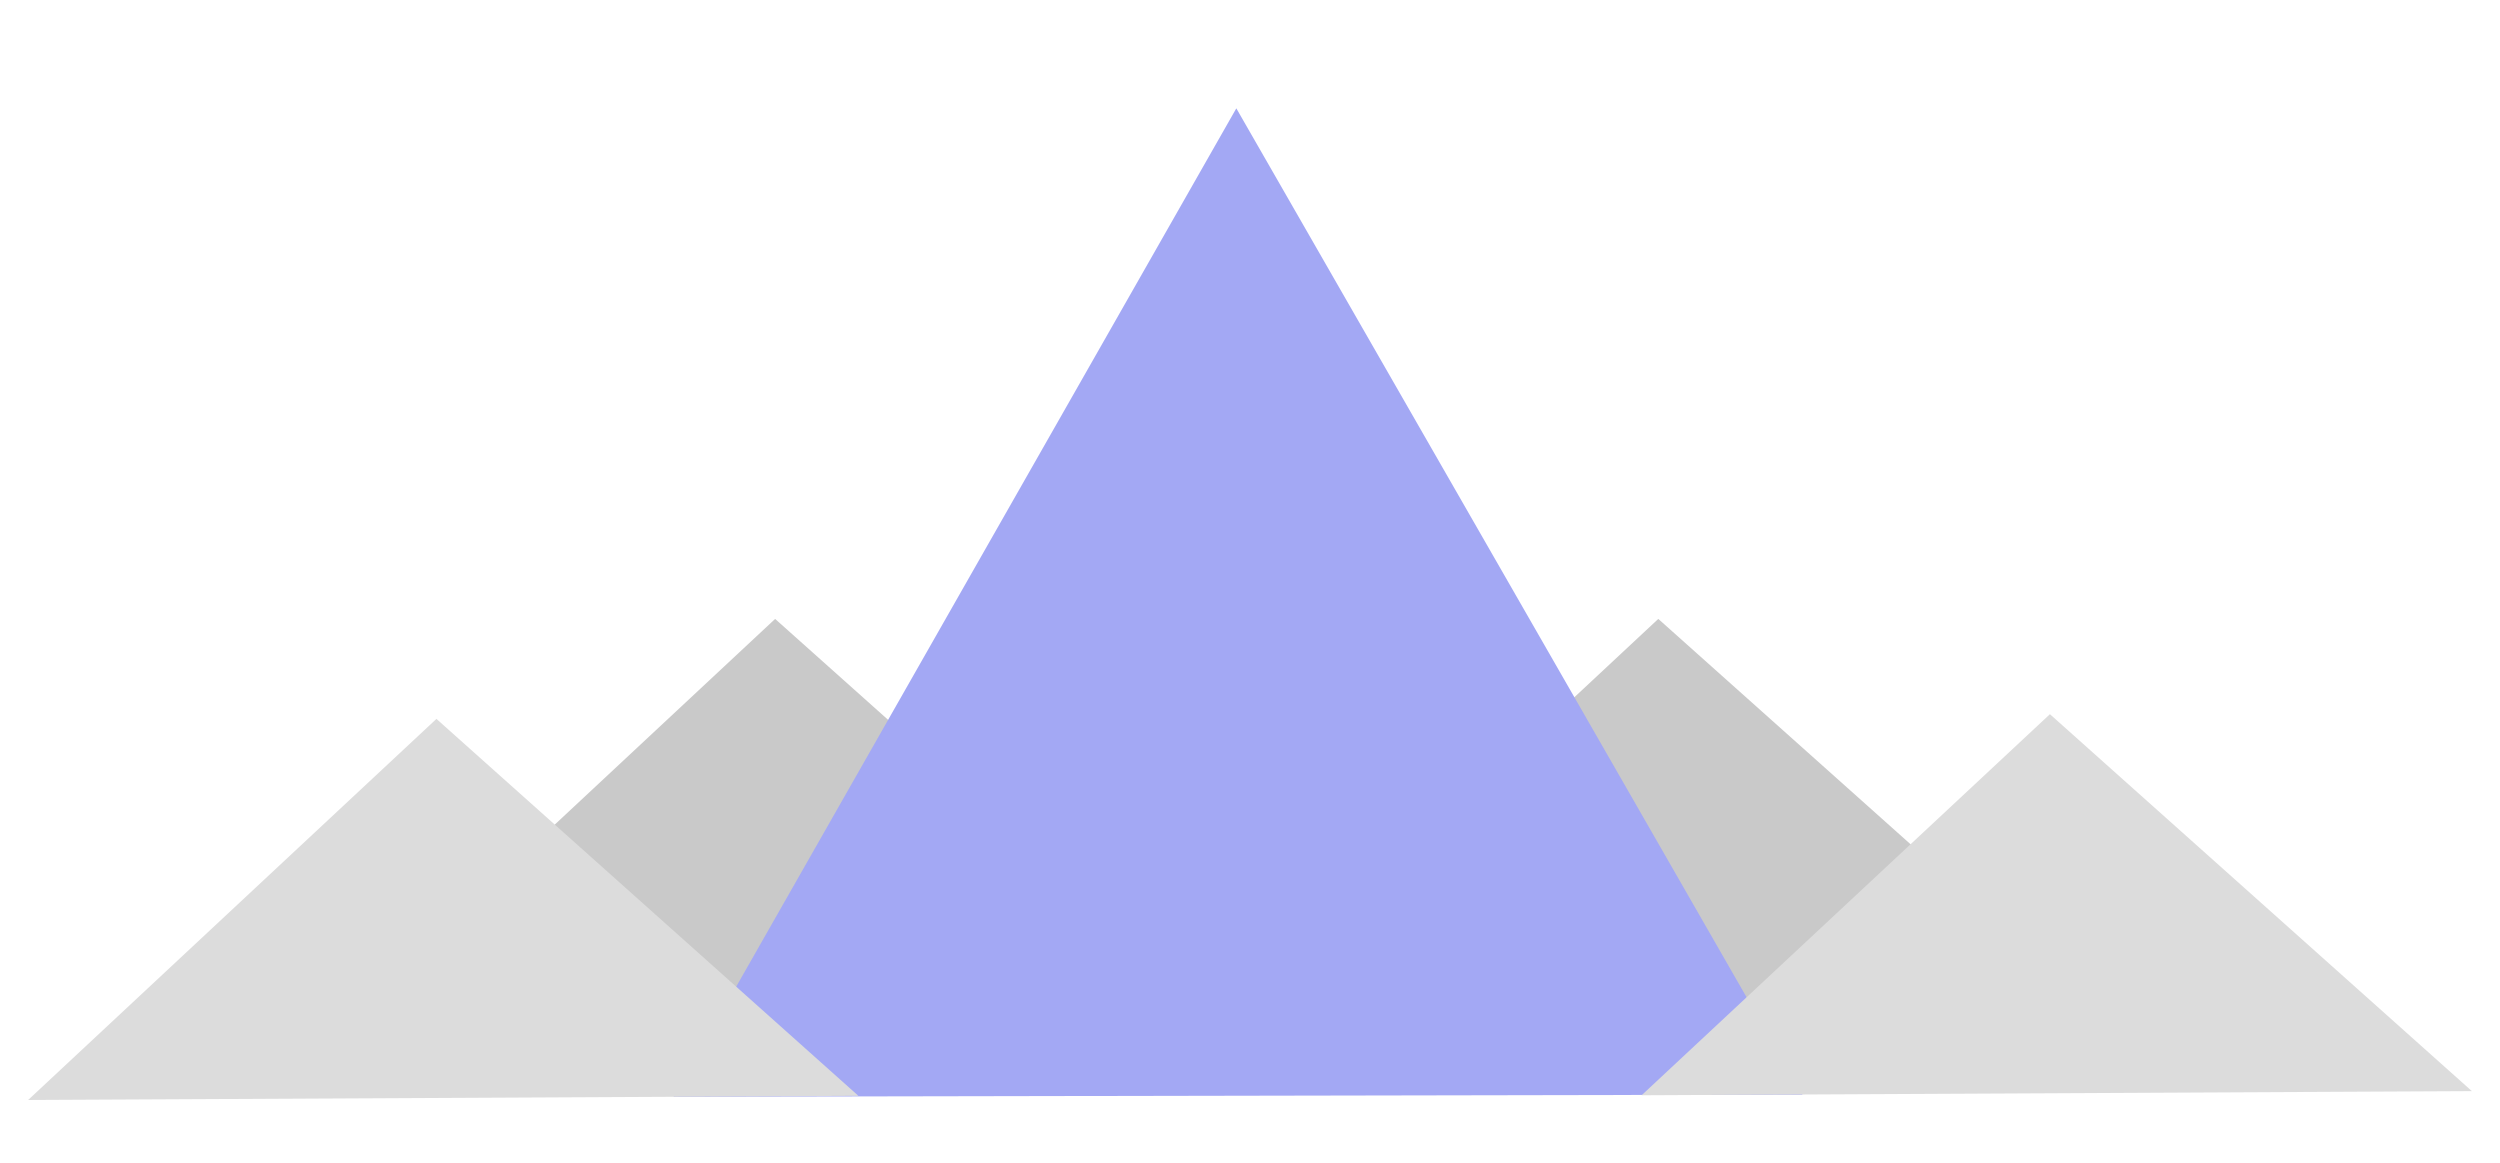
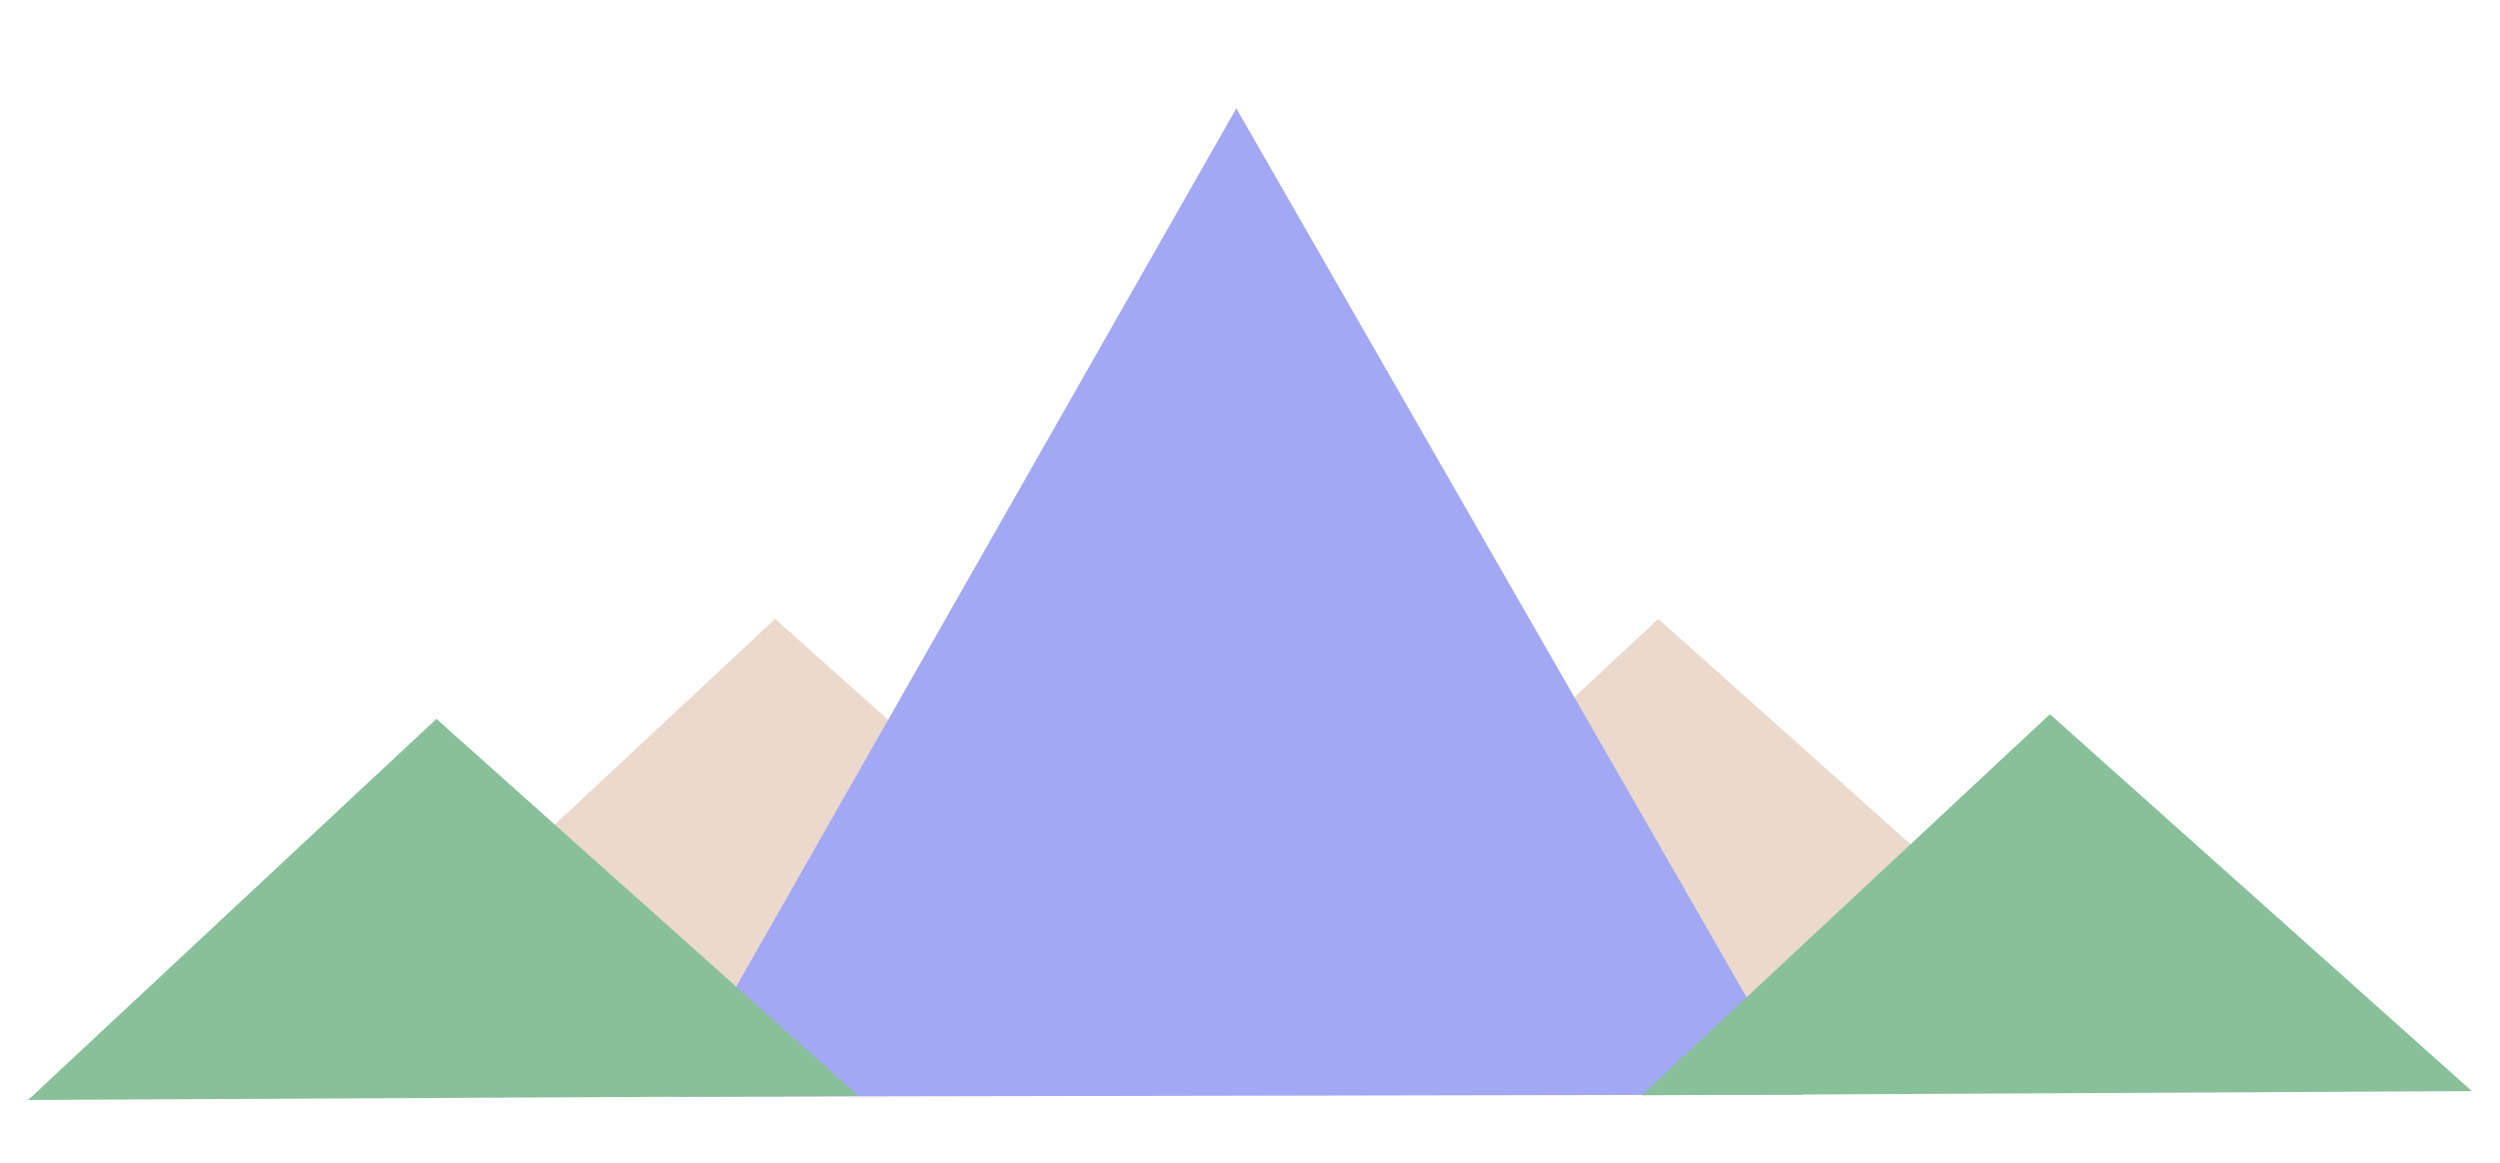
- <svg xmlns="http://www.w3.org/2000/svg" id="山" width="2400" height="1116" viewBox="0 0 2400 1116">
+ <svg xmlns="http://www.w3.org/2000/svg" id="山" baseProfile="full" width="100%" height="100%" viewBox="0 0 2400 1116">
  <defs>
    <style>
      .cls-1 {
-         fill: #c9c9c9;
+         fill: #ebd9cc;
      }

      .cls-1, .cls-2, .cls-3 {
        fill-rule: evenodd;
      }

      .cls-2 {
        fill: #a3a8f4;
      }

      .cls-3 {
-         fill: #dcdcdc;
+         fill: #88c09a;
      }
    </style>
  </defs>
  <path id="后山_左" data-name="后山 左" class="cls-1" d="M352.15,960.007L744.116,594.153,1149.19,956.016Z" />
  <path id="后山_右" data-name="后山 右" class="cls-1" d="M1200.01,960.007l391.96-365.854,405.08,361.863Z" />
-   <path id="大山" class="cls-2" d="M646.553,1052.9L1186.87,104.007,1730.4,1050.86Z" />
+   <path id="大山" class="cls-2" d="M646.552,1052.9L1186.87,104.007,1730.4,1050.86Z" />
  <path id="前山_左" data-name="前山 左" class="cls-3" d="M27.007,1055.99L418.972,690.133,824.05,1052Z" />
  <path id="前山_右" data-name="前山 右" class="cls-3" d="M1575.95,1051.47l391.97-365.854L2373,1047.48Z" />
</svg>
